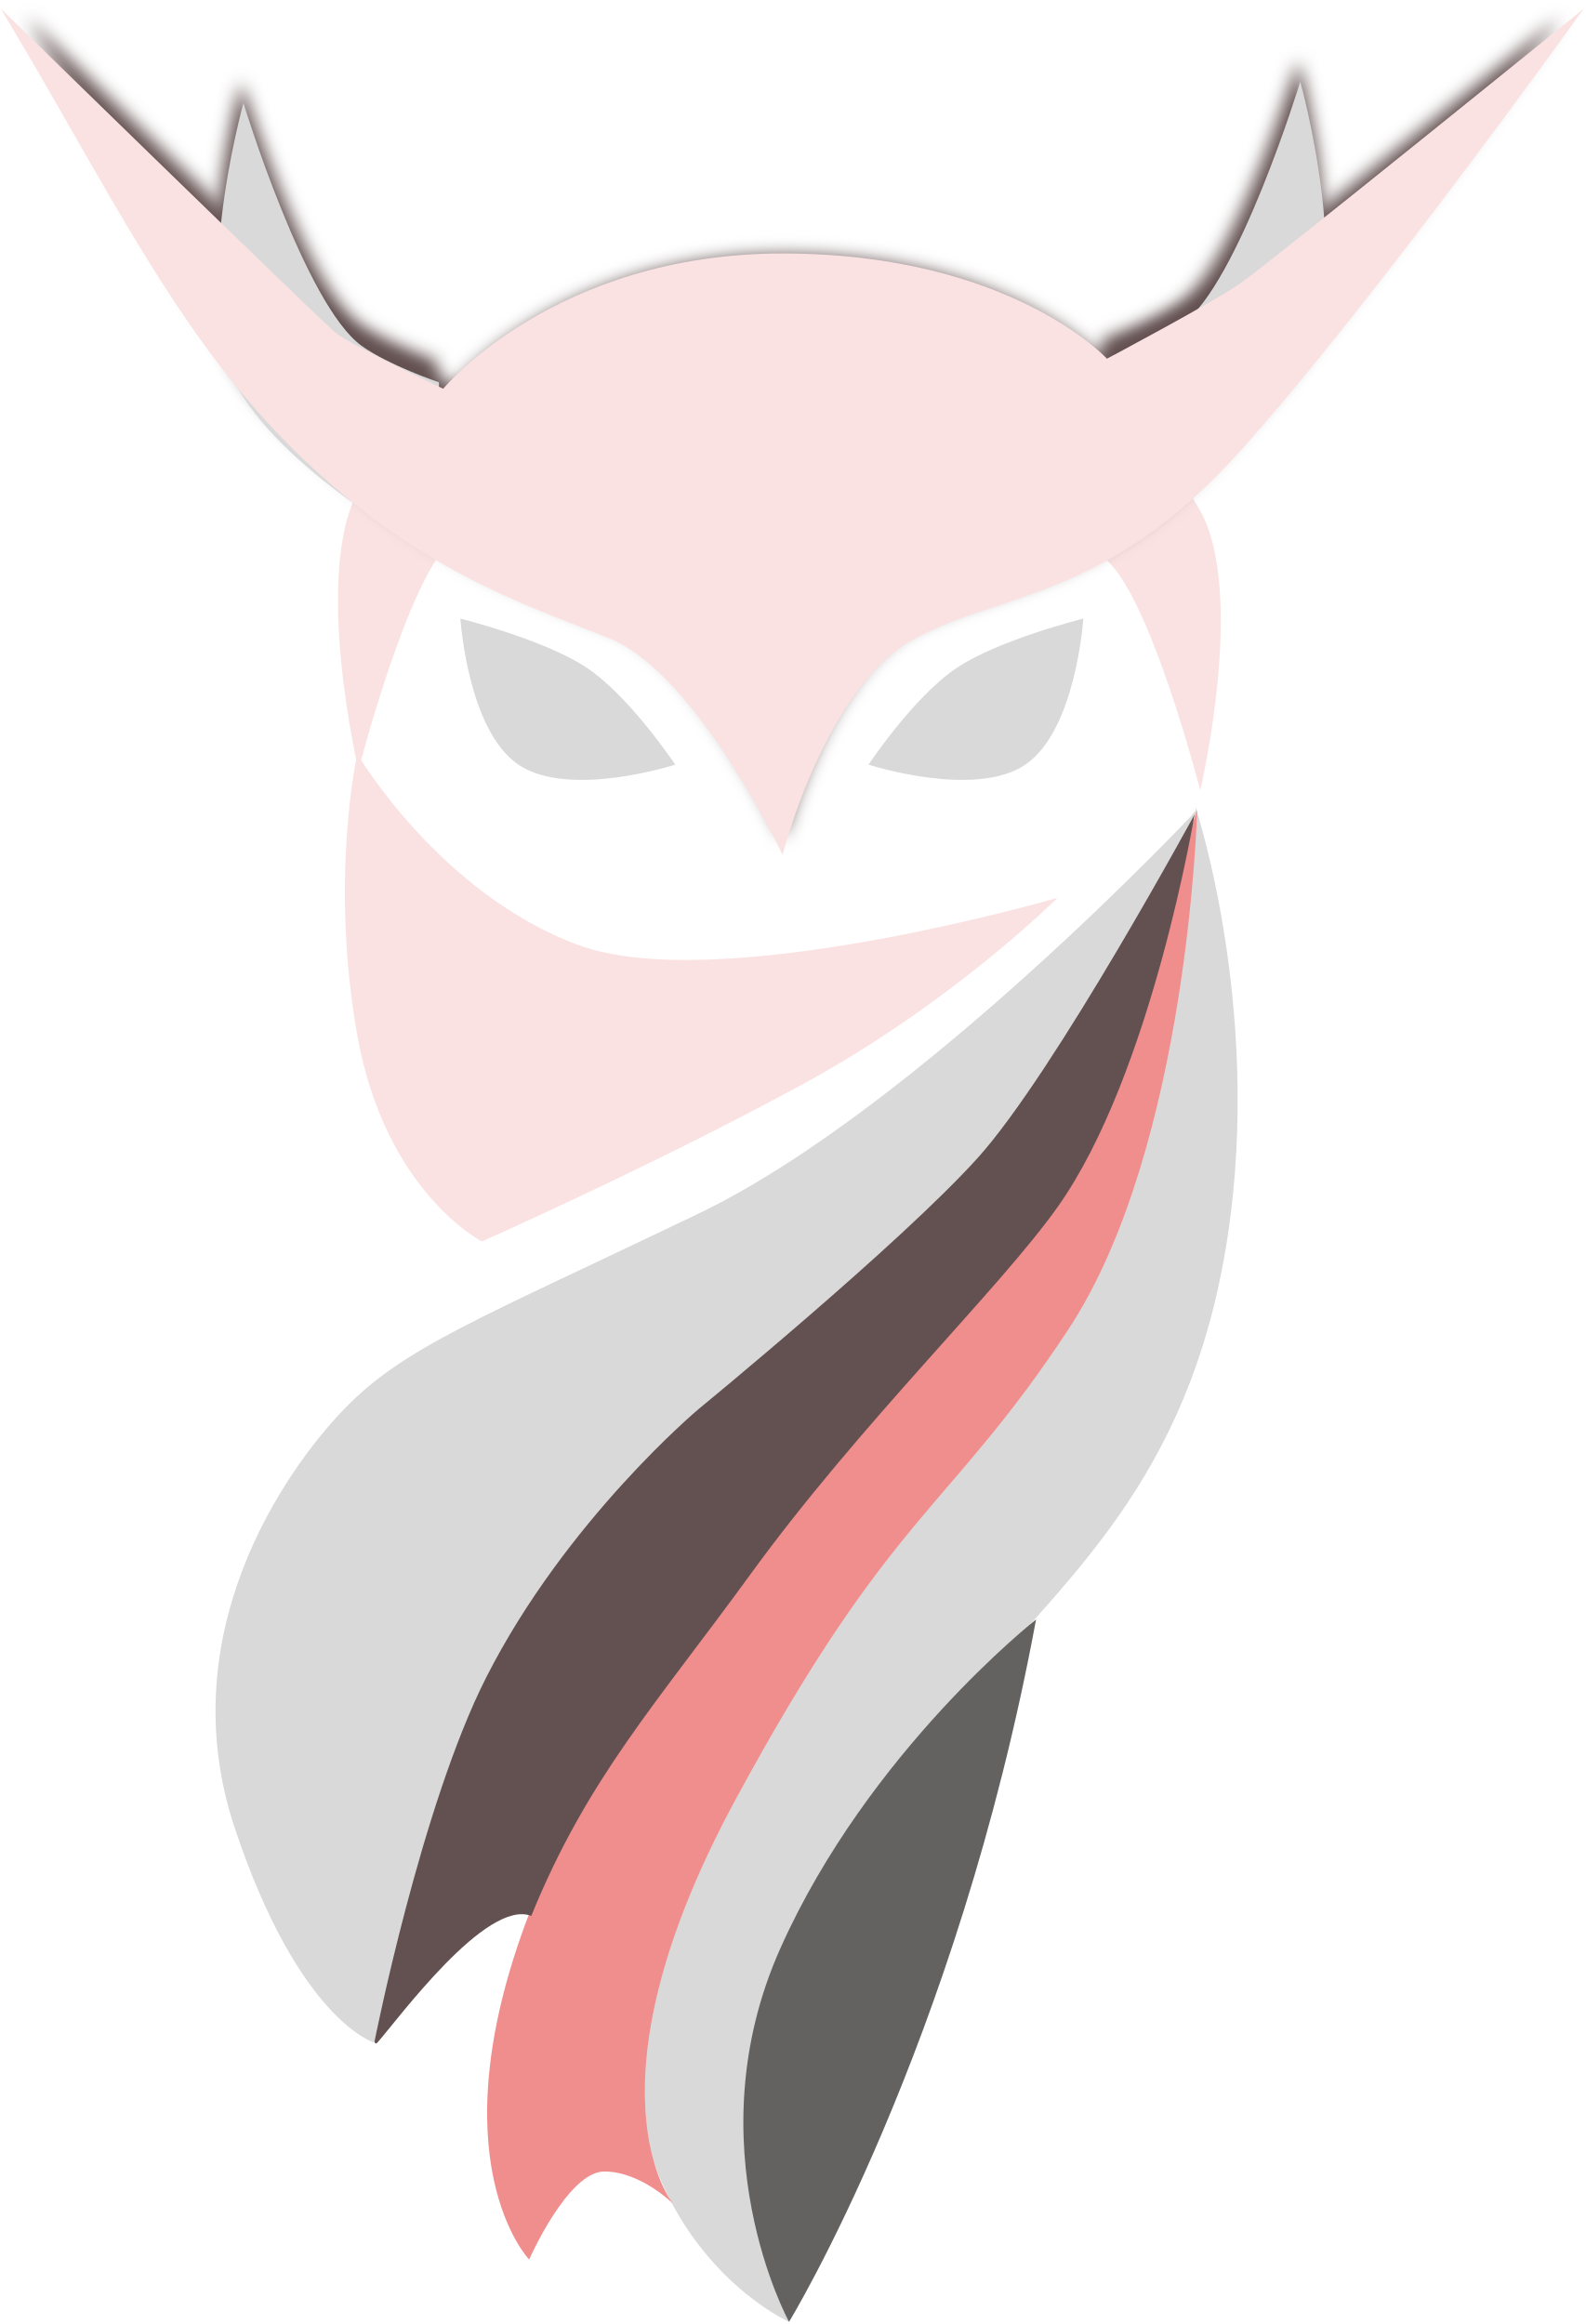
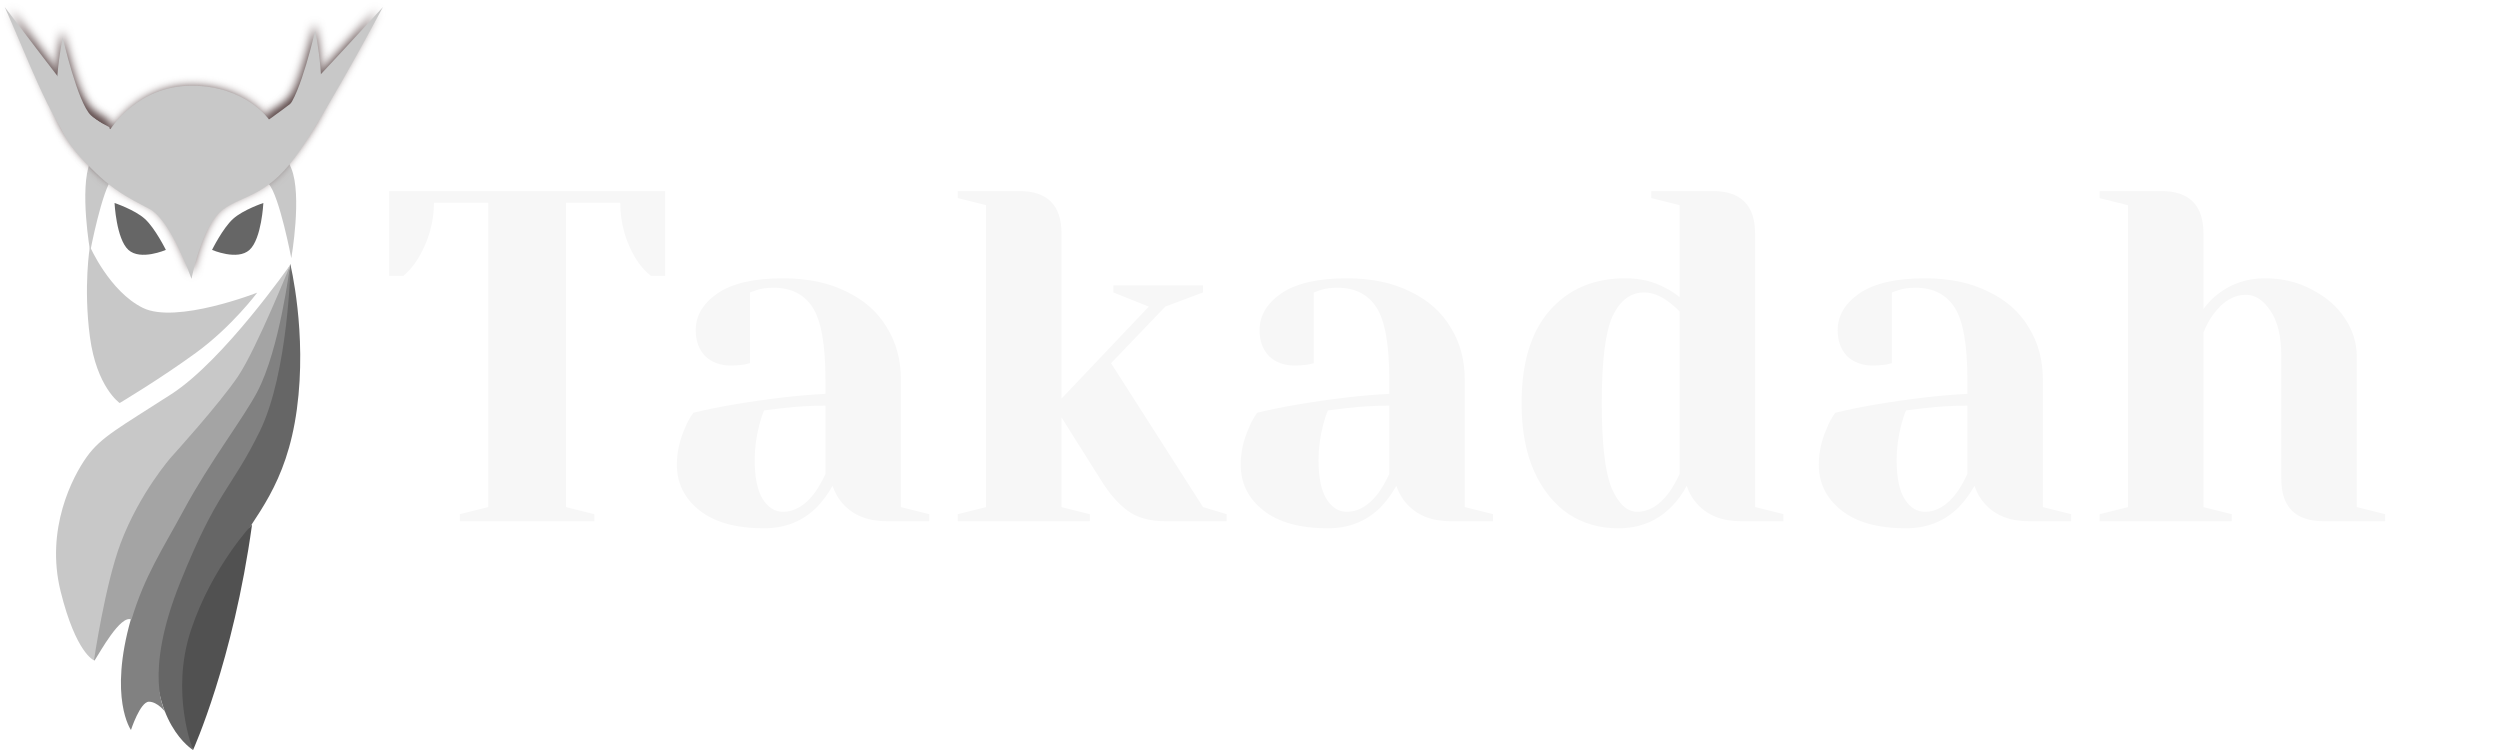
- <svg xmlns="http://www.w3.org/2000/svg" width="369" height="541" viewBox="0 0 369 541" fill="none">
-   <path d="M223.816 327.5C271.316 275 278.316 188 278.316 188C278.316 188 294.964 238 284.816 293.5C274.668 349 243.964 370.5 223.816 397C203.668 423.5 159.52 467 183.668 540.5C183.668 540.5 139.816 521 148.316 457.5C156.816 394 176.316 380 223.816 327.5Z" fill="#D9D9D9" />
-   <path d="M183.668 540.5C183.668 540.5 222.741 476.535 241.168 377C241.168 377 202.201 407.601 181.668 453.5C161.136 499.399 183.668 540.5 183.668 540.5Z" fill="#646161" />
-   <path d="M248.668 309.5C276.668 267 278.668 188.5 278.668 188.5C278.668 188.5 251.168 275.5 223.668 299C196.168 322.5 145.168 388 123.168 445.5C101.168 503 123.168 526 123.168 526C123.168 526 132.168 505.5 140.668 505.5C149.168 505.5 156.668 513 156.668 513C156.668 513 134.668 486.5 171.168 419C207.668 351.5 220.668 352 248.668 309.5Z" fill="#F08D8D" />
-   <path d="M123.668 446C136.668 414 152.99 396.344 174.668 366.5C200.248 331.284 232.501 300.253 246.168 281C268.187 249.981 278.168 189 278.168 189C278.168 189 215.54 281.639 156.168 327C96.796 372.361 82.974 481 87.841 475.5C92.707 470 113.191 441.968 123.668 446Z" fill="#635050" />
-   <path d="M113.168 390.5C131.725 353.91 162.628 328 162.628 328C162.628 328 209.628 289.5 227.628 269.5C245.628 249.5 278.668 188.5 278.668 188.5C278.668 188.5 213.628 258 162.628 282.5C111.628 307 94.128 313.5 80.128 328C66.128 342.5 39.628 380.5 54.628 425.5C69.628 470.5 87.128 475.5 87.128 475.5C87.128 475.5 97.991 420.425 113.168 390.5Z" fill="#D9D9D9" />
-   <path d="M134.668 220C102.168 208 83.168 175.5 83.168 175.5C83.168 175.5 76.668 204.5 83.168 241C89.668 277.5 112.168 289 112.168 289C112.168 289 151.668 271.5 186.668 252.5C221.668 233.5 246.168 209 246.168 209C246.168 209 167.168 232 134.668 220Z" fill="#FBE2E2" />
-   <path d="M120.668 178C132.467 185.997 157.168 178 157.168 178C157.168 178 146.752 162.283 136.668 155.5C126.88 148.916 107.168 144 107.168 144C107.168 144 108.842 169.985 120.668 178Z" fill="#D9D9D9" />
-   <path d="M238.668 178C226.869 185.997 202.168 178 202.168 178C202.168 178 212.584 162.283 222.668 155.5C232.457 148.916 252.168 144 252.168 144C252.168 144 250.494 169.985 238.668 178Z" fill="#D9D9D9" />
-   <path fill-rule="evenodd" clip-rule="evenodd" d="M279.389 184C279.389 184 267.924 139.27 257.485 130.312C252.458 125.999 243.148 122.235 243.148 122.235V83.751C243.148 83.751 268.636 99.43 279.389 118.91C290.142 138.389 279.389 184 279.389 184ZM83.447 179.249C83.447 179.249 94.912 134.518 105.351 125.561C110.378 121.248 119.688 117.484 119.688 117.484V79C119.688 79 94.2 94.679 83.447 114.158C72.694 133.638 83.447 179.249 83.447 179.249Z" fill="#FBE2E2" />
-   <g filter="url(#filter0_f_9_27)">
-     <path d="M212.521 146.038C192.176 156.703 182.488 195 182.488 195C182.488 195 163.112 153.934 143.252 146.038C123.392 138.142 99.656 130.525 72.53 103.863C45.404 77.201 30.388 44.236 6.168 4C6.168 4 78.343 74.469 81.734 77.201C85.125 79.932 105.954 89.805 105.954 89.805C105.954 89.805 131.142 59.264 182.488 59.264C233.834 59.264 255.632 83.018 255.632 83.018C255.632 83.018 279.367 70.414 285.665 66.051C291.962 61.688 363.168 4 363.168 4C363.168 4 315.697 70.414 285.665 103.863C255.632 137.312 232.865 135.373 212.521 146.038Z" fill="#635050" />
+ <svg xmlns="http://www.w3.org/2000/svg" width="100%" height="100%" class="scale-100" viewBox="0 0 1060 318" fill="none">
+   <g filter="url(#filter0_b_311_62)">
+     <path d="M99.327 193.404C119.998 162.694 123.044 111.802 123.044 111.802C123.044 111.802 130.289 141.05 125.873 173.515C121.457 205.98 108.095 218.557 99.327 234.058C90.559 249.56 71.347 275.006 81.856 318C81.856 318 62.772 306.593 66.471 269.448C70.17 232.304 78.656 224.114 99.327 193.404Z" fill="#666666" />
  </g>
-   <g filter="url(#filter1_f_9_27)">
-     <path fill-rule="evenodd" clip-rule="evenodd" d="M302.168 14C302.168 14 287.774 61.074 274.668 70.5C268.357 75.039 256.668 79 256.668 79V119.5C256.668 119.5 288.668 103 302.168 82.5C315.668 62 302.168 14 302.168 14ZM56.168 19C56.168 19 70.562 66.073 83.668 75.5C89.979 80.039 101.668 84 101.668 84V124.5C101.668 124.5 69.668 108 56.168 87.5C42.668 67 56.168 19 56.168 19Z" fill="#635050" />
+   <g filter="url(#filter1_b_311_62)">
+     <path d="M81.855 318C81.855 318 98.859 280.583 106.878 222.359C106.878 222.359 89.92 240.259 80.985 267.109C72.05 293.958 81.855 318 81.855 318Z" fill="#515151" />
  </g>
-   <path fill-rule="evenodd" clip-rule="evenodd" d="M302.668 19C302.668 19 288.274 66.073 275.168 75.5C268.857 80.039 257.168 84 257.168 84V124.5C257.168 124.5 289.168 108 302.668 87.5C316.168 67 302.668 19 302.668 19ZM56.668 24C56.668 24 71.062 71.073 84.168 80.5C90.479 85.039 102.168 89 102.168 89V129.5C102.168 129.5 70.168 113 56.668 92.5C43.168 72 56.668 24 56.668 24Z" fill="#D9D9D9" />
-   <path d="M213.168 148.5C192.168 159.5 182.168 199 182.168 199C182.168 199 162.168 156.644 141.668 148.5C121.168 140.356 96.668 132.5 68.668 105C40.668 77.5 25.168 43.5 0.168 2C0.168 2 74.668 74.683 78.168 77.5C81.668 80.317 103.168 90.5 103.168 90.5C103.168 90.5 129.168 59 182.168 59C235.168 59 257.668 83.5 257.668 83.5C257.668 83.5 282.168 70.5 288.668 66C295.168 61.5 368.668 2 368.668 2C368.668 2 319.668 70.5 288.668 105C257.668 139.5 234.168 137.5 213.168 148.5Z" fill="#FBE2E2" />
+   <g filter="url(#filter2_b_311_62)">
+     <path d="M110.142 182.875C122.327 158.014 123.197 112.095 123.197 112.095C123.197 112.095 111.23 162.986 99.263 176.733C87.295 190.479 65.101 228.794 55.527 262.429C45.953 296.064 55.527 309.518 55.527 309.518C55.527 309.518 59.444 297.527 63.143 297.527C66.842 297.527 70.106 301.914 70.106 301.914C70.106 301.914 60.532 286.412 76.416 246.928C92.3 207.443 97.957 207.735 110.142 182.875Z" fill="#818181" />
+   </g>
+   <g filter="url(#filter3_b_311_62)">
+     <path d="M55.745 262.721C61.402 244.003 68.505 233.674 77.939 216.217C89.071 195.617 103.107 177.465 109.054 166.203C118.636 148.058 122.98 112.387 122.98 112.387C122.98 112.387 95.725 166.577 69.888 193.111C44.051 219.646 38.035 283.195 40.153 279.978C42.271 276.76 51.185 260.363 55.745 262.721Z" fill="#A4A4A4" />
+   </g>
+   <g filter="url(#filter4_b_311_62)">
+     <path d="M51.175 230.256C59.251 208.853 72.699 193.697 72.699 193.697C72.699 193.697 93.153 171.176 100.986 159.476C108.819 147.777 123.197 112.095 123.197 112.095C123.197 112.095 94.893 152.749 72.699 167.081C50.505 181.412 42.889 185.215 36.797 193.697C30.704 202.178 19.172 224.407 25.7 250.73C32.227 277.053 39.843 279.978 39.843 279.978C39.843 279.978 44.571 247.761 51.175 230.256Z" fill="#C8C8C8" />
+   </g>
+   <path d="M60.532 130.521C46.388 123.502 38.12 104.49 38.12 104.49C38.12 104.49 35.291 121.454 38.12 142.805C40.949 164.156 50.74 170.883 50.74 170.883C50.74 170.883 67.93 160.646 83.161 149.532C98.392 138.418 109.054 124.086 109.054 124.086C109.054 124.086 74.675 137.541 60.532 130.521Z" fill="#C8C8C8" />
+   <path d="M54.439 105.953C59.574 110.631 70.323 105.953 70.323 105.953C70.323 105.953 65.79 96.759 61.402 92.791C57.142 88.94 48.564 86.064 48.564 86.064C48.564 86.064 49.293 101.264 54.439 105.953Z" fill="#666666" />
+   <path d="M105.79 105.953C100.655 110.631 89.906 105.953 89.906 105.953C89.906 105.953 94.439 96.759 98.827 92.791C103.087 88.94 111.665 86.064 111.665 86.064C111.665 86.064 110.937 101.264 105.79 105.953Z" fill="#666666" />
+   <path fill-rule="evenodd" clip-rule="evenodd" d="M123.511 109.462C123.511 109.462 118.522 83.297 113.979 78.057C111.791 75.534 107.74 73.332 107.74 73.332V50.821C107.74 50.821 118.832 59.992 123.511 71.387C128.191 82.782 123.511 109.462 123.511 109.462ZM38.241 106.683C38.241 106.683 43.23 80.518 47.773 75.278C49.961 72.755 54.013 70.553 54.013 70.553V48.042C54.013 48.042 42.921 57.213 38.241 68.608C33.562 80.003 38.241 106.683 38.241 106.683Z" fill="#C8C8C8" />
+   <g filter="url(#filter5_f_311_62)">
+     <path d="M94.411 87.256C85.558 93.495 81.342 115.897 81.342 115.897C81.342 115.897 72.91 91.875 64.267 87.256C55.624 82.638 45.295 78.182 33.49 62.586C21.686 46.989 15.151 27.706 4.611 4.17C4.611 4.17 36.02 45.391 37.496 46.989C38.971 48.587 48.036 54.362 48.036 54.362C48.036 54.362 58.997 36.497 81.342 36.497C103.687 36.497 113.173 50.392 113.173 50.392C113.173 50.392 123.502 43.019 126.242 40.467C128.983 37.915 159.97 4.17 159.97 4.17C159.97 4.17 139.312 43.019 126.242 62.586C113.173 82.152 103.265 81.018 94.411 87.256Z" fill="#635050" />
+   </g>
+   <g filter="url(#filter6_f_311_62)">
+     <path fill-rule="evenodd" clip-rule="evenodd" d="M133.424 10.019C133.424 10.019 127.16 37.556 121.457 43.07C118.71 45.725 113.623 48.042 113.623 48.042V71.733C113.623 71.733 127.549 62.081 133.424 50.089C139.299 38.097 133.424 10.019 133.424 10.019ZM26.37 12.944C26.37 12.944 32.634 40.48 38.337 45.995C41.084 48.65 46.171 50.967 46.171 50.967V74.657C46.171 74.657 32.245 65.006 26.37 53.014C20.495 41.022 26.37 12.944 26.37 12.944Z" fill="#635050" />
+   </g>
+   <path fill-rule="evenodd" clip-rule="evenodd" d="M133.642 12.944C133.642 12.944 127.378 40.48 121.674 45.995C118.928 48.65 113.841 50.967 113.841 50.967V74.657C113.841 74.657 127.767 65.006 133.642 53.014C139.517 41.022 133.642 12.944 133.642 12.944ZM26.588 15.869C26.588 15.869 32.852 43.405 38.555 48.919C41.301 51.574 46.388 53.891 46.388 53.891V77.582C46.388 77.582 32.463 67.93 26.588 55.939C20.713 43.947 26.588 15.869 26.588 15.869Z" fill="#C8C8C8" />
+   <path d="M94.693 88.696C85.554 95.131 81.203 118.237 81.203 118.237C81.203 118.237 72.499 93.46 63.578 88.696C54.657 83.933 43.995 79.337 31.81 63.251C19.625 47.164 12.88 27.276 2 3C2 3 34.421 45.517 35.944 47.164C37.467 48.812 46.824 54.769 46.824 54.769C46.824 54.769 58.138 36.343 81.203 36.343C104.267 36.343 114.059 50.674 114.059 50.674C114.059 50.674 124.721 43.07 127.549 40.437C130.378 37.805 162.364 3 162.364 3C162.364 3 141.04 43.07 127.549 63.251C114.059 83.432 103.832 82.262 94.693 88.696Z" fill="#C8C8C8" />
+   <path d="M195 218L207 215V86H184C184 94.133 181.8 101.933 177.4 109.4C175.533 112.467 173.4 115 171 117H165V81H282V117H276C273.467 115 271.267 112.467 269.4 109.4C265.133 102.2 263 94.4 263 86H240V215L252 218V221H195V218ZM323.992 224C312.126 224 302.992 221.467 296.592 216.4C290.192 211.333 286.992 204.867 286.992 197C286.992 191.8 288.126 186.667 290.392 181.6C291.326 179.2 292.526 177 293.992 175C299.459 173.667 305.392 172.467 311.792 171.4C326.192 169 338.926 167.533 349.992 167V161C349.992 146.2 348.192 136 344.592 130.4C340.992 124.8 335.459 122 327.992 122C325.192 122 322.792 122.333 320.792 123L317.992 124V154L315.392 154.6C313.259 154.867 311.459 155 309.992 155C305.459 155 301.792 153.667 298.992 151C296.326 148.2 294.992 144.533 294.992 140C294.992 133.867 298.059 128.667 304.192 124.4C310.459 120.133 319.726 118 331.992 118C342.392 118 351.326 119.867 358.792 123.6C366.392 127.2 372.126 132.267 375.992 138.8C379.992 145.2 381.992 152.6 381.992 161V215L393.992 218V221H375.992C367.992 221 361.792 218.533 357.392 213.6C355.526 211.6 354.059 209.067 352.992 206C351.126 209.333 348.926 212.333 346.392 215C340.392 221 332.926 224 323.992 224ZM331.992 217C336.926 217 341.392 214.333 345.392 209C346.859 207 348.392 204.333 349.992 201V172C343.859 172 337.992 172.333 332.392 173C328.259 173.533 325.459 173.867 323.992 174C323.326 175.467 322.659 177.467 321.992 180C320.659 185.067 319.992 190.067 319.992 195C319.992 202.467 321.126 208 323.392 211.6C325.659 215.2 328.526 217 331.992 217ZM406.086 218L418.086 215V87L406.086 84V81H432.086C444.086 81 450.086 87 450.086 99V169L487.086 130L472.086 124V121H510.086V124L494.086 130L471.086 154L510.086 215L520.086 218V221H494.086C487.686 221 482.486 219.6 478.486 216.8C474.486 214 470.686 209.733 467.086 204L450.086 177V215L462.086 218V221H406.086V218ZM563.055 224C551.188 224 542.055 221.467 535.655 216.4C529.255 211.333 526.055 204.867 526.055 197C526.055 191.8 527.188 186.667 529.455 181.6C530.388 179.2 531.588 177 533.055 175C538.521 173.667 544.455 172.467 550.855 171.4C565.255 169 577.988 167.533 589.055 167V161C589.055 146.2 587.255 136 583.655 130.4C580.055 124.8 574.521 122 567.055 122C564.255 122 561.855 122.333 559.855 123L557.055 124V154L554.455 154.6C552.321 154.867 550.521 155 549.055 155C544.521 155 540.855 153.667 538.055 151C535.388 148.2 534.055 144.533 534.055 140C534.055 133.867 537.121 128.667 543.255 124.4C549.521 120.133 558.788 118 571.055 118C581.455 118 590.388 119.867 597.855 123.6C605.455 127.2 611.188 132.267 615.055 138.8C619.055 145.2 621.055 152.6 621.055 161V215L633.055 218V221H615.055C607.055 221 600.855 218.533 596.455 213.6C594.588 211.6 593.121 209.067 592.055 206C590.188 209.333 587.988 212.333 585.455 215C579.455 221 571.988 224 563.055 224ZM571.055 217C575.988 217 580.455 214.333 584.455 209C585.921 207 587.455 204.333 589.055 201V172C582.921 172 577.055 172.333 571.455 173C567.321 173.533 564.521 173.867 563.055 174C562.388 175.467 561.721 177.467 561.055 180C559.721 185.067 559.055 190.067 559.055 195C559.055 202.467 560.188 208 562.455 211.6C564.721 215.2 567.588 217 571.055 217ZM686.148 224C678.282 224 671.282 222 665.148 218C659.015 213.867 654.148 207.867 650.548 200C646.948 192 645.148 182.333 645.148 171C645.148 153.933 649.082 140.867 656.948 131.8C664.948 122.6 675.682 118 689.148 118C695.548 118 701.148 119.333 705.948 122C707.948 122.933 710.015 124.267 712.148 126V87L700.148 84V81H726.148C738.148 81 744.148 87 744.148 99V215L756.148 218V221H738.148C730.148 221 723.948 218.533 719.548 213.6C717.682 211.6 716.215 209.067 715.148 206C713.415 209.333 711.215 212.333 708.548 215C702.548 221 695.082 224 686.148 224ZM694.148 217C699.082 217 703.548 214.333 707.548 209C709.015 207 710.548 204.333 712.148 201V132C710.682 130.533 709.148 129.2 707.548 128C703.948 125.333 700.482 124 697.148 124C691.415 124 686.948 127.333 683.748 134C680.682 140.667 679.148 153 679.148 171C679.148 188.2 680.548 200.2 683.348 207C686.282 213.667 689.882 217 694.148 217ZM808.172 224C796.305 224 787.172 221.467 780.772 216.4C774.372 211.333 771.172 204.867 771.172 197C771.172 191.8 772.305 186.667 774.572 181.6C775.505 179.2 776.705 177 778.172 175C783.639 173.667 789.572 172.467 795.972 171.4C810.372 169 823.105 167.533 834.172 167V161C834.172 146.2 832.372 136 828.772 130.4C825.172 124.8 819.639 122 812.172 122C809.372 122 806.972 122.333 804.972 123L802.172 124V154L799.572 154.6C797.439 154.867 795.639 155 794.172 155C789.639 155 785.972 153.667 783.172 151C780.505 148.2 779.172 144.533 779.172 140C779.172 133.867 782.239 128.667 788.372 124.4C794.639 120.133 803.905 118 816.172 118C826.572 118 835.505 119.867 842.972 123.6C850.572 127.2 856.305 132.267 860.172 138.8C864.172 145.2 866.172 152.6 866.172 161V215L878.172 218V221H860.172C852.172 221 845.972 218.533 841.572 213.6C839.705 211.6 838.239 209.067 837.172 206C835.305 209.333 833.105 212.333 830.572 215C824.572 221 817.105 224 808.172 224ZM816.172 217C821.105 217 825.572 214.333 829.572 209C831.039 207 832.572 204.333 834.172 201V172C828.039 172 822.172 172.333 816.572 173C812.439 173.533 809.639 173.867 808.172 174C807.505 175.467 806.839 177.467 806.172 180C804.839 185.067 804.172 190.067 804.172 195C804.172 202.467 805.305 208 807.572 211.6C809.839 215.2 812.705 217 816.172 217ZM890.266 218L902.266 215V87L890.266 84V81H916.266C928.266 81 934.266 87 934.266 99V131C936.266 128.333 938.332 126.2 940.466 124.6C946.199 120.2 952.799 118 960.266 118C967.732 118 974.399 119.6 980.266 122.8C986.266 125.867 990.932 129.933 994.266 135C997.599 140.067 999.266 145.4 999.266 151V215L1011.27 218V221H985.266C973.266 221 967.266 215 967.266 203V151C967.266 142.6 965.732 136.2 962.666 131.8C959.732 127.267 956.266 125 952.266 125C947.199 125 942.666 127.667 938.666 133C936.932 135.267 935.466 137.933 934.266 141V215L946.266 218V221H890.266V218Z" fill="#F7F7F7" />
  <defs>
-     <filter id="filter0_f_9_27" x="2.168" y="0" width="365" height="199" filterUnits="userSpaceOnUse" color-interpolation-filters="sRGB">
+     <filter id="filter0_b_311_62" x="61.995" y="107.802" width="69.305" height="214.198" filterUnits="userSpaceOnUse" color-interpolation-filters="sRGB">
+       <feFlood flood-opacity="0" result="BackgroundImageFix" />
+       <feGaussianBlur in="BackgroundImageFix" stdDeviation="2" />
+       <feComposite in2="SourceAlpha" operator="in" result="effect1_backgroundBlur_311_62" />
+       <feBlend mode="normal" in="SourceGraphic" in2="effect1_backgroundBlur_311_62" result="shape" />
+     </filter>
+     <filter id="filter1_b_311_62" x="73.228" y="218.359" width="37.651" height="103.641" filterUnits="userSpaceOnUse" color-interpolation-filters="sRGB">
+       <feFlood flood-opacity="0" result="BackgroundImageFix" />
+       <feGaussianBlur in="BackgroundImageFix" stdDeviation="2" />
+       <feComposite in2="SourceAlpha" operator="in" result="effect1_backgroundBlur_311_62" />
+       <feBlend mode="normal" in="SourceGraphic" in2="effect1_backgroundBlur_311_62" result="shape" />
+     </filter>
+     <filter id="filter2_b_311_62" x="47.272" y="108.095" width="79.925" height="205.423" filterUnits="userSpaceOnUse" color-interpolation-filters="sRGB">
+       <feFlood flood-opacity="0" result="BackgroundImageFix" />
+       <feGaussianBlur in="BackgroundImageFix" stdDeviation="2" />
+       <feComposite in2="SourceAlpha" operator="in" result="effect1_backgroundBlur_311_62" />
+       <feBlend mode="normal" in="SourceGraphic" in2="effect1_backgroundBlur_311_62" result="shape" />
+     </filter>
+     <filter id="filter3_b_311_62" x="35.762" y="108.387" width="91.218" height="175.708" filterUnits="userSpaceOnUse" color-interpolation-filters="sRGB">
+       <feFlood flood-opacity="0" result="BackgroundImageFix" />
+       <feGaussianBlur in="BackgroundImageFix" stdDeviation="2" />
+       <feComposite in2="SourceAlpha" operator="in" result="effect1_backgroundBlur_311_62" />
+       <feBlend mode="normal" in="SourceGraphic" in2="effect1_backgroundBlur_311_62" result="shape" />
+     </filter>
+     <filter id="filter4_b_311_62" x="19.759" y="108.095" width="107.438" height="175.883" filterUnits="userSpaceOnUse" color-interpolation-filters="sRGB">
+       <feFlood flood-opacity="0" result="BackgroundImageFix" />
+       <feGaussianBlur in="BackgroundImageFix" stdDeviation="2" />
+       <feComposite in2="SourceAlpha" operator="in" result="effect1_backgroundBlur_311_62" />
+       <feBlend mode="normal" in="SourceGraphic" in2="effect1_backgroundBlur_311_62" result="shape" />
+     </filter>
+     <filter id="filter5_f_311_62" x="0.611" y="0.17" width="163.359" height="119.727" filterUnits="userSpaceOnUse" color-interpolation-filters="sRGB">
      <feFlood flood-opacity="0" result="BackgroundImageFix" />
      <feBlend mode="normal" in="SourceGraphic" in2="BackgroundImageFix" result="shape" />
-       <feGaussianBlur stdDeviation="2" result="effect1_foregroundBlur_9_27" />
+       <feGaussianBlur stdDeviation="2" result="effect1_foregroundBlur_311_62" />
    </filter>
-     <filter id="filter1_f_9_27" x="46.168" y="10" width="266" height="118.5" filterUnits="userSpaceOnUse" color-interpolation-filters="sRGB">
+     <filter id="filter6_f_311_62" x="19.759" y="6.019" width="120.276" height="72.638" filterUnits="userSpaceOnUse" color-interpolation-filters="sRGB">
      <feFlood flood-opacity="0" result="BackgroundImageFix" />
      <feBlend mode="normal" in="SourceGraphic" in2="BackgroundImageFix" result="shape" />
-       <feGaussianBlur stdDeviation="2" result="effect1_foregroundBlur_9_27" />
+       <feGaussianBlur stdDeviation="2" result="effect1_foregroundBlur_311_62" />
    </filter>
  </defs>
</svg>
